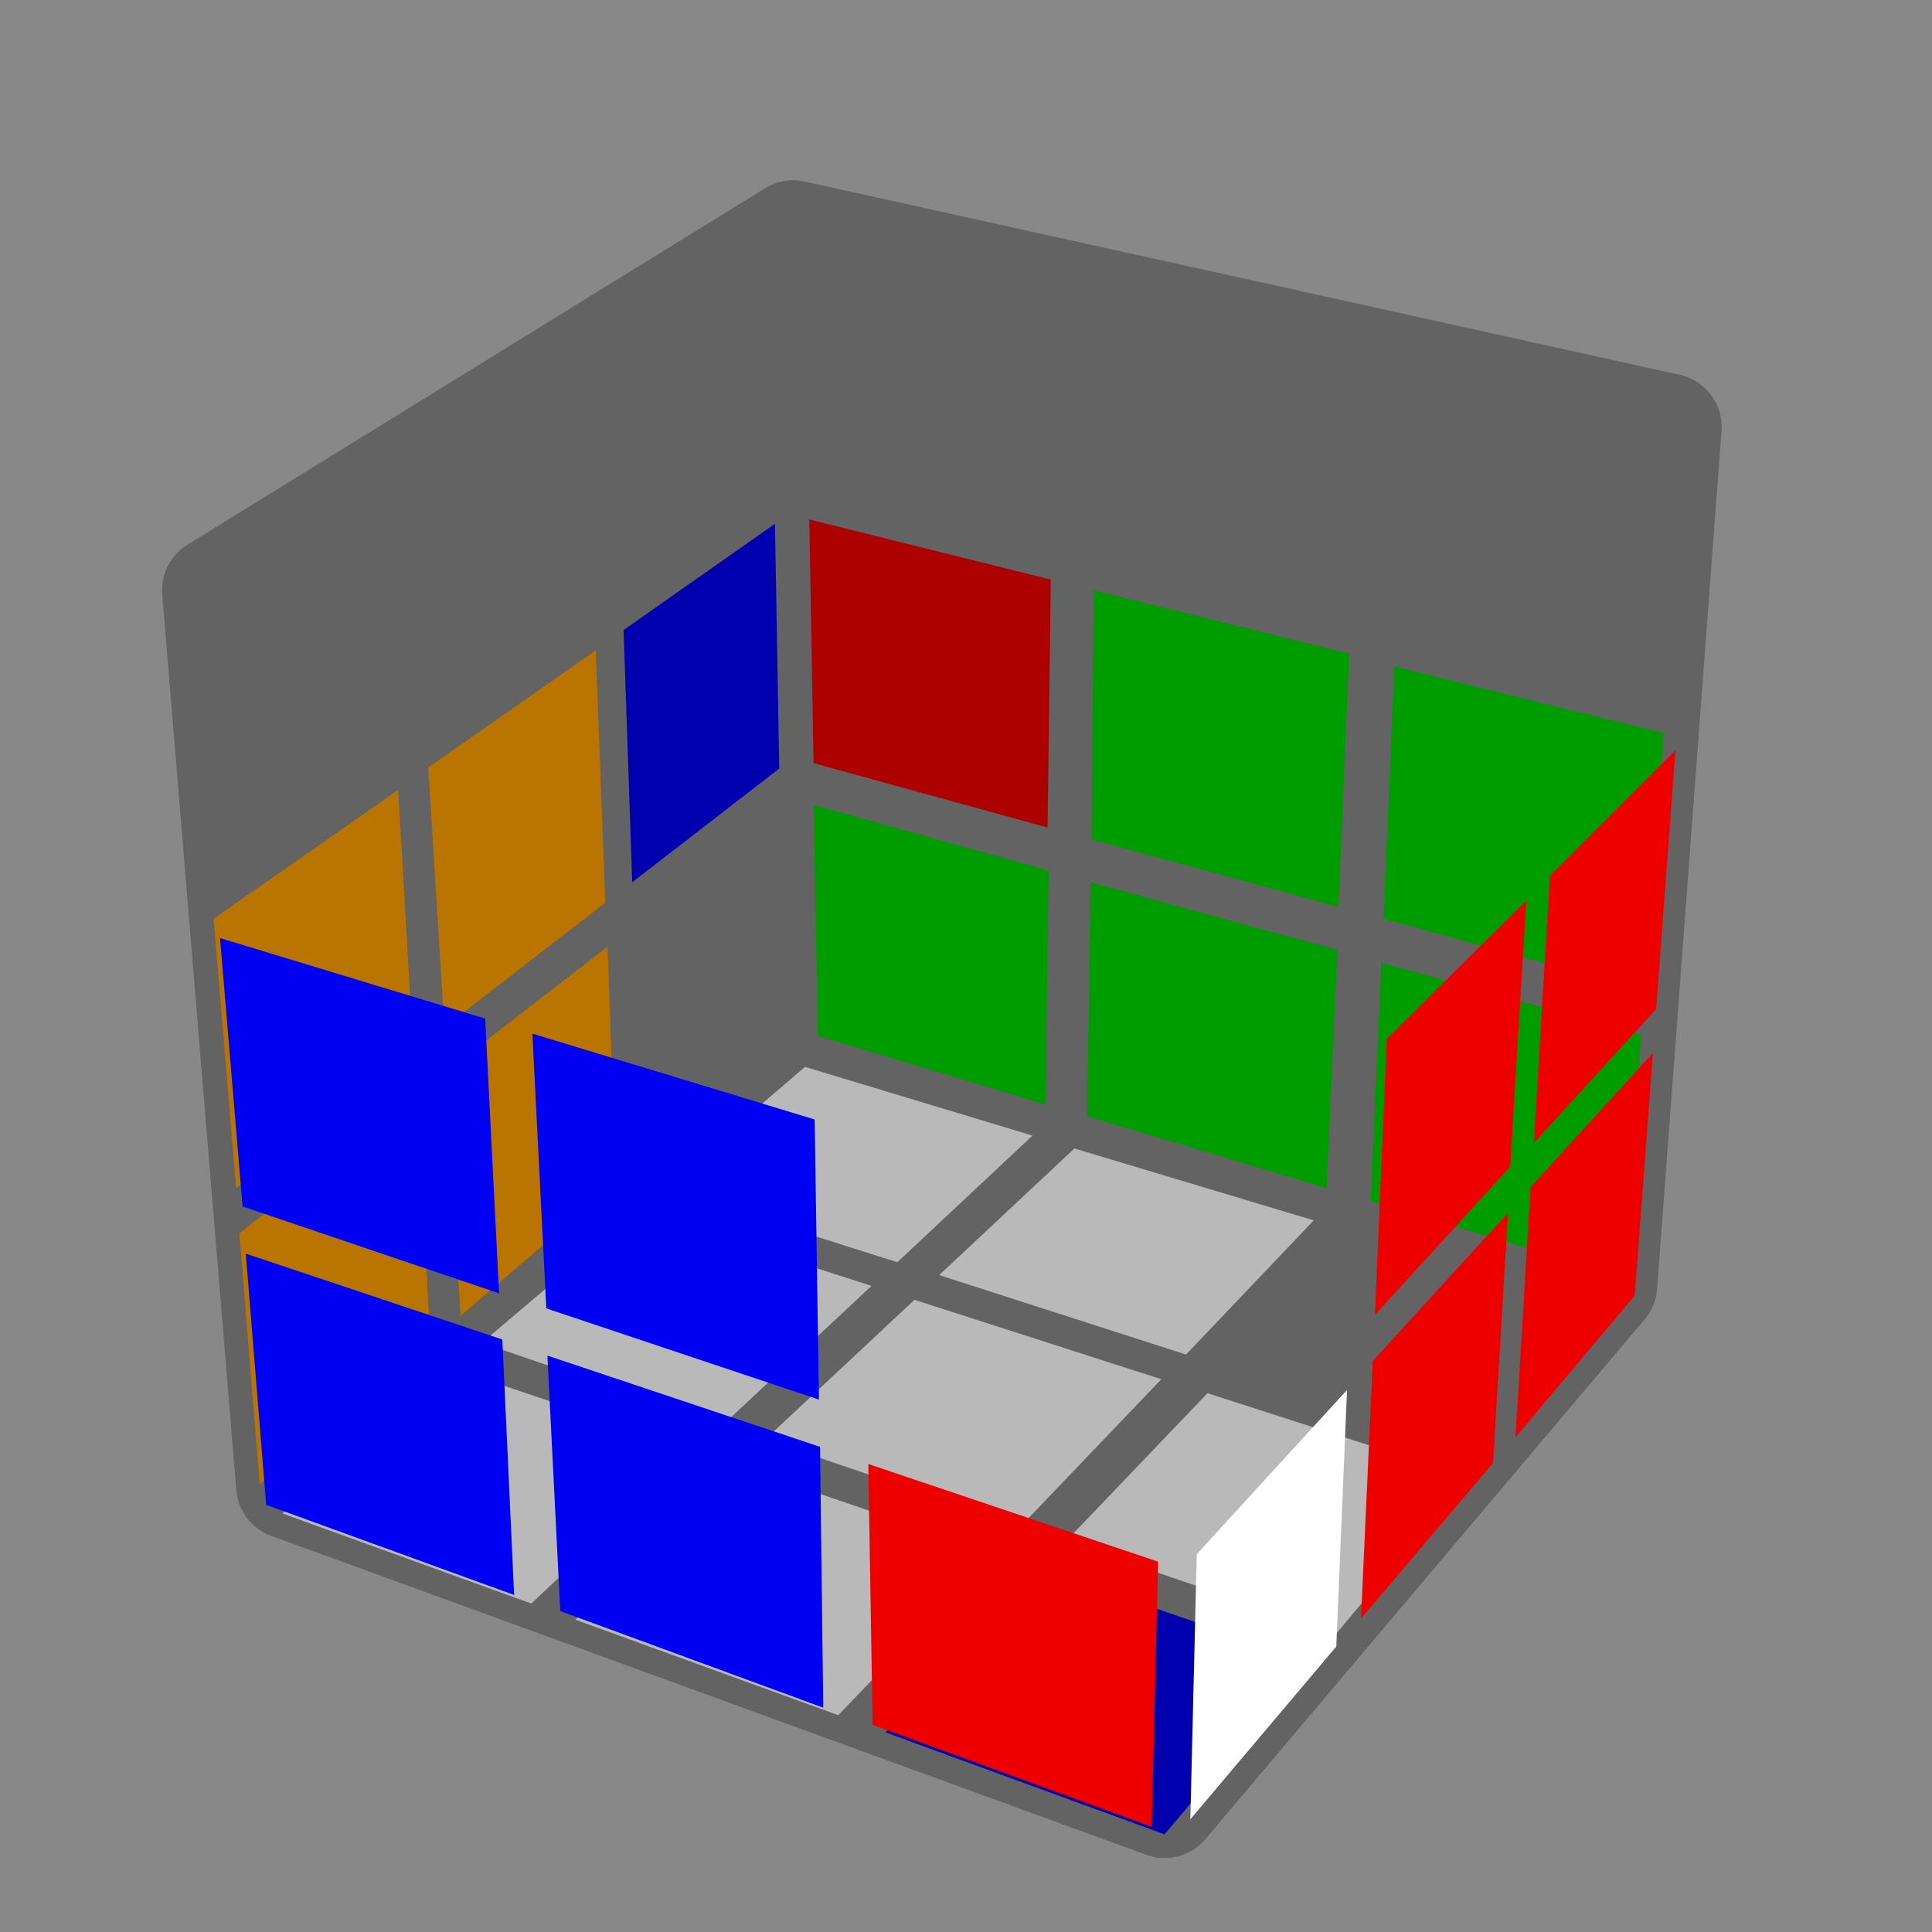
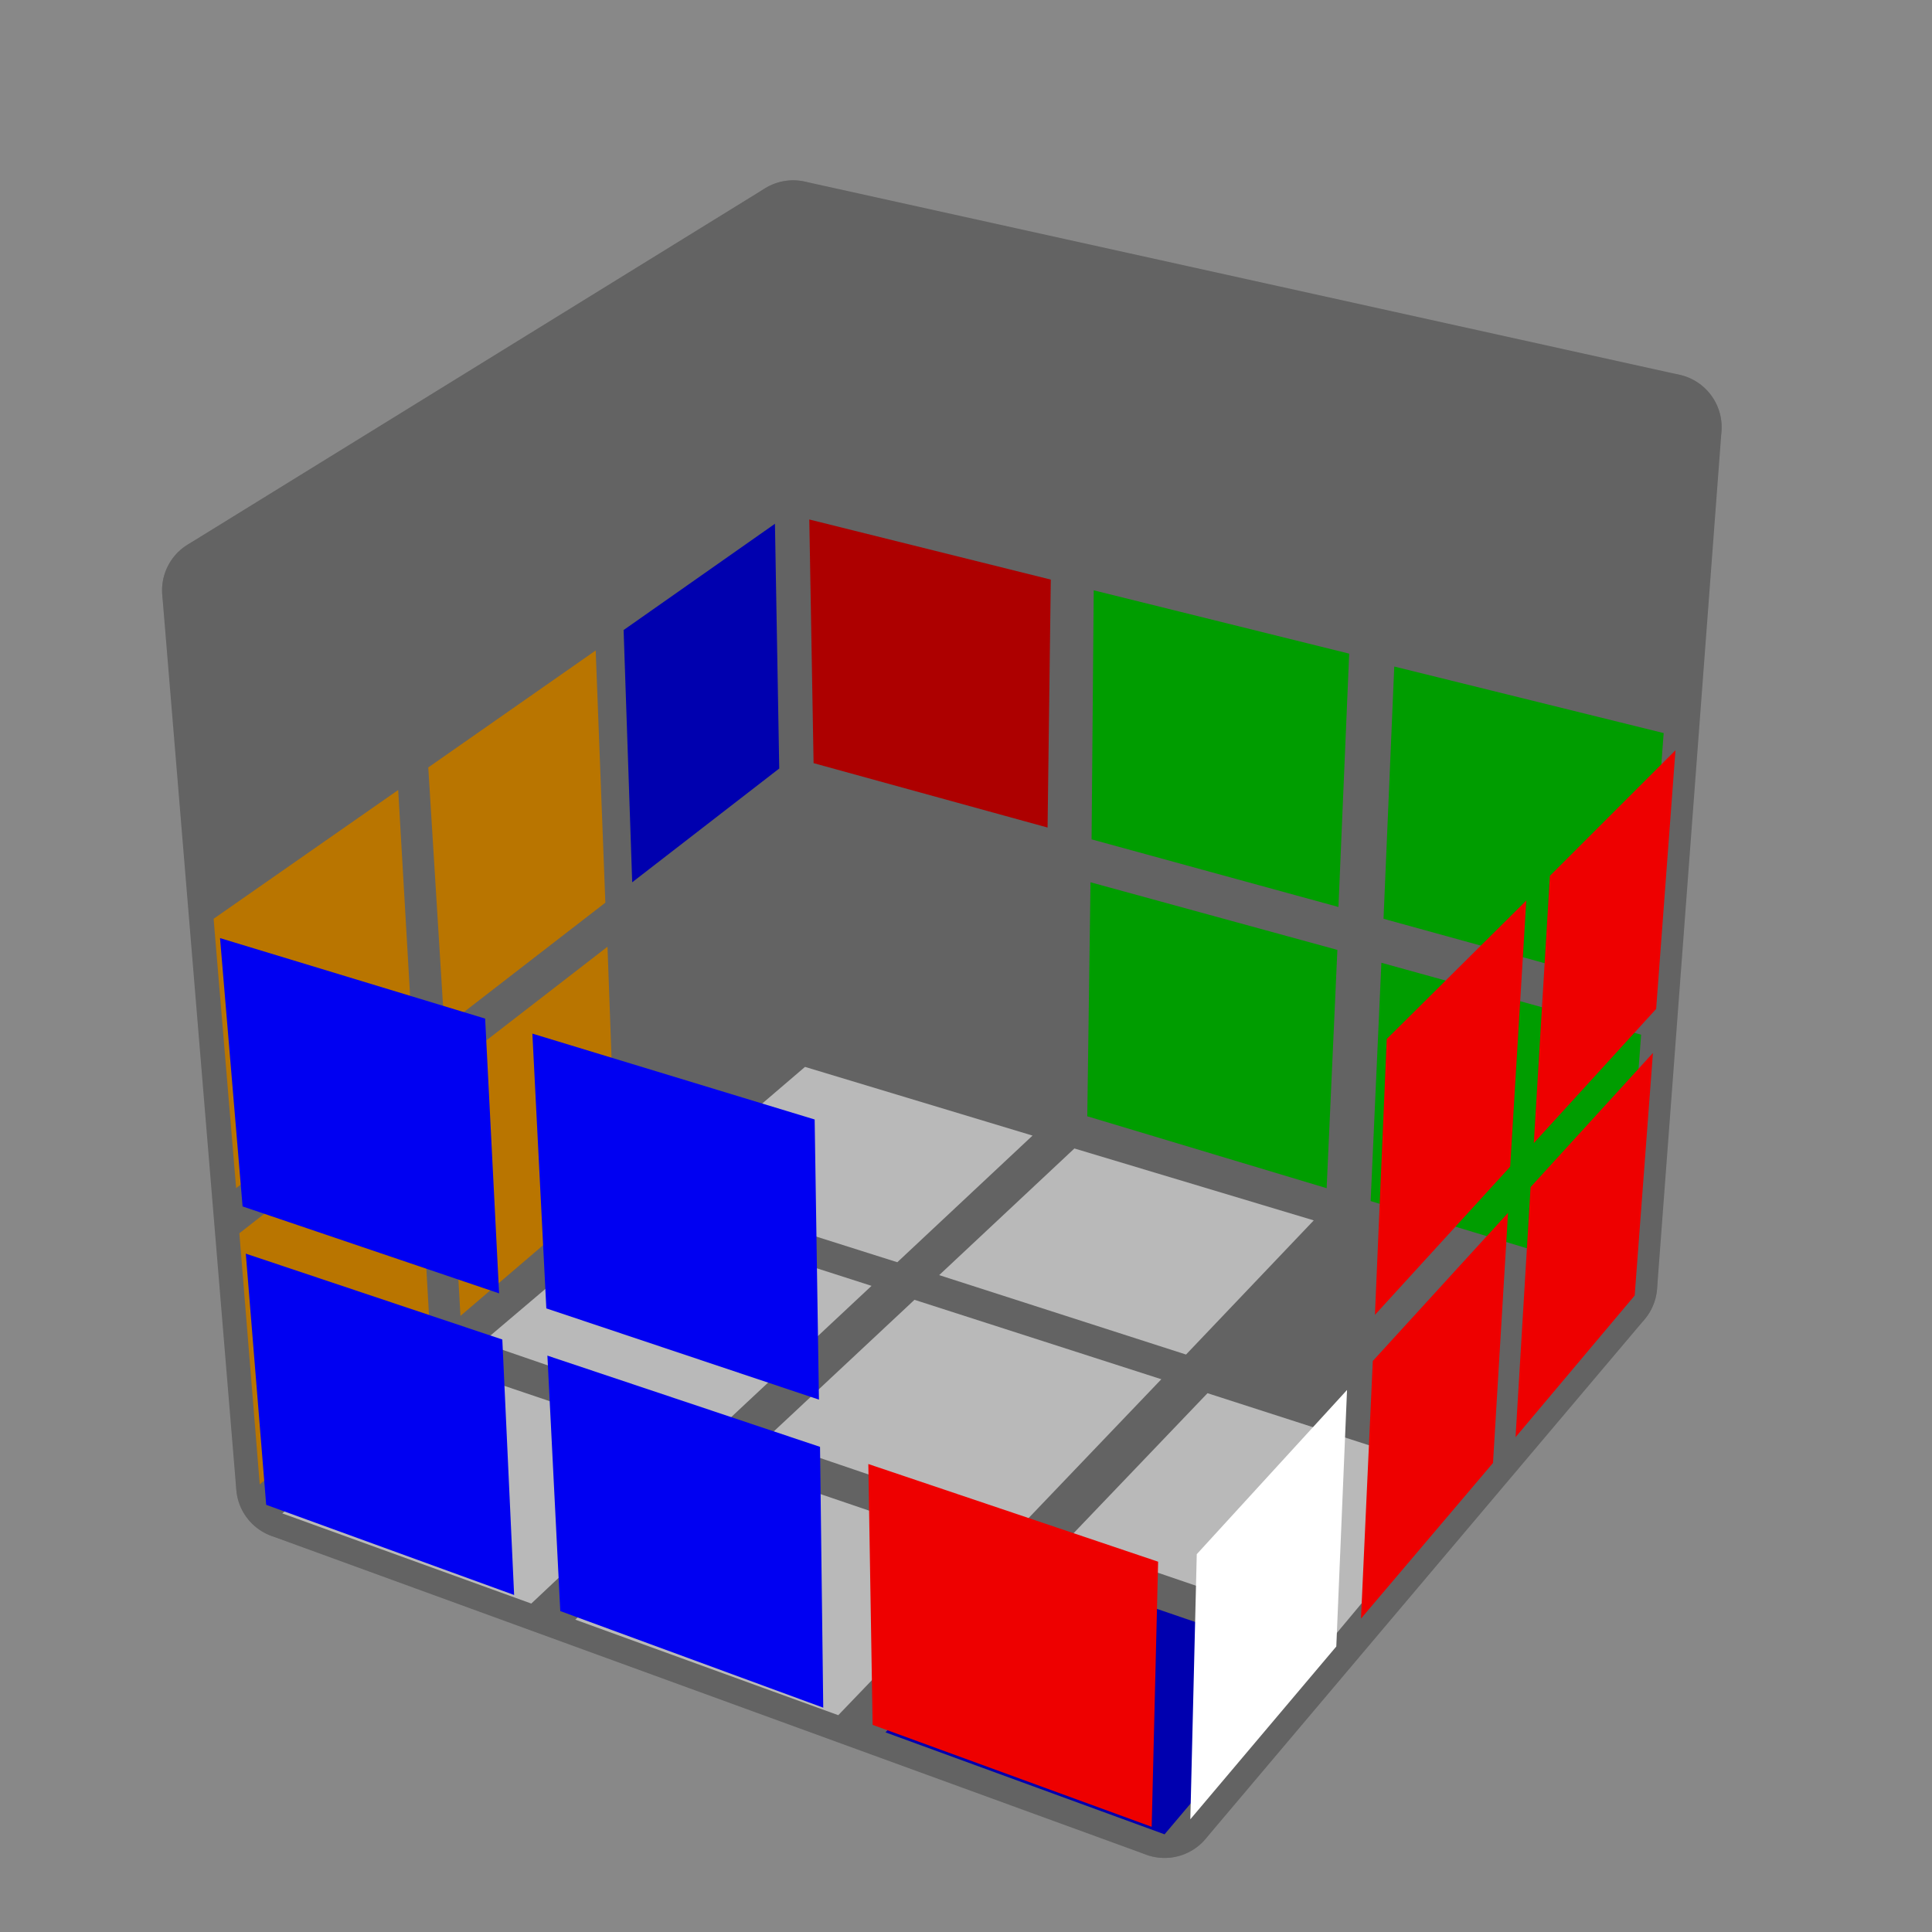
<svg xmlns="http://www.w3.org/2000/svg" version="1.1" width="140" height="140" viewBox="-0.9 -0.9 1.8 1.8">
  <rect fill="#888888" x="-0.9" y="-0.9" width="1.8" height="1.8" />
  <g style="opacity:1;stroke-opacity:0.5;stroke-width:0;stroke-linejoin:round">
    <polygon fill="#000000" stroke="#000000" opacity="0" points="0.672,-0.517 0.412,-0.574 0.402,-0.323 0.652,-0.261" />
    <polygon fill="#000000" stroke="#000000" opacity="0" points="0.368,-0.585 0.123,-0.638 0.12,-0.392 0.358,-0.333" />
    <polygon fill="#000000" stroke="#000000" opacity="0" points="0.082,-0.648 -0.15,-0.699 -0.146,-0.458 0.079,-0.402" />
    <polygon fill="#00D800" stroke="#000000" points="0.65,-0.217 0.399,-0.279 0.389,-0.044 0.632,0.023" />
    <polygon fill="#00D800" stroke="#000000" points="0.357,-0.291 0.119,-0.35 0.117,-0.118 0.347,-0.055" />
    <polygon fill="#EE0000" stroke="#000000" points="0.079,-0.36 -0.146,-0.416 -0.142,-0.189 0.076,-0.129" />
    <polygon fill="#00D800" stroke="#000000" points="0.629,0.064 0.387,-0.003 0.377,0.219 0.612,0.29" />
    <polygon fill="#00D800" stroke="#000000" points="0.346,-0.015 0.116,-0.078 0.113,0.14 0.336,0.207" />
-     <polygon fill="#00D800" stroke="#000000" points="0.077,-0.089 -0.142,-0.15 -0.138,0.065 0.074,0.129" />
+     <polygon fill="#000000" stroke="#000000" opacity="0" points="0.077,-0.089 -0.142,-0.15 -0.138,0.065 0.074,0.129" />
    <polygon fill="#FFFFFF" stroke="#000000" points="-0.637,0.51 -0.405,0.594 -0.253,0.451 -0.478,0.375" />
    <polygon fill="#FFFFFF" stroke="#000000" points="-0.364,0.609 -0.119,0.698 0.026,0.547 -0.212,0.466" />
    <polygon fill="#0000F2" stroke="#000000" points="-0.075,0.714 0.185,0.809 0.321,0.648 0.07,0.562" />
    <polygon fill="#FFFFFF" stroke="#000000" points="-0.451,0.351 -0.227,0.428 -0.088,0.298 -0.306,0.228" />
    <polygon fill="#FFFFFF" stroke="#000000" points="-0.187,0.441 0.051,0.522 0.182,0.385 -0.048,0.311" />
    <polygon fill="#FFFFFF" stroke="#000000" points="0.093,0.536 0.345,0.622 0.467,0.476 0.225,0.398" />
    <polygon fill="#FFFFFF" stroke="#000000" points="-0.282,0.207 -0.064,0.276 0.062,0.158 -0.15,0.094" />
    <polygon fill="#FFFFFF" stroke="#000000" points="-0.025,0.288 0.205,0.362 0.324,0.237 0.101,0.17" />
    <polygon fill="#000000" stroke="#000000" opacity="0" points="0.246,0.375 0.489,0.452 0.6,0.32 0.365,0.25" />
    <polygon fill="#000000" stroke="#000000" opacity="0" points="-0.183,-0.695 -0.33,-0.605 -0.32,-0.355 -0.179,-0.454" />
    <polygon fill="#000000" stroke="#000000" opacity="0" points="-0.356,-0.587 -0.518,-0.488 -0.503,-0.228 -0.347,-0.337" />
    <polygon fill="#000000" stroke="#000000" opacity="0" points="-0.547,-0.468 -0.726,-0.358 -0.704,-0.089 -0.532,-0.209" />
    <polygon fill="#0000F2" stroke="#000000" points="-0.178,-0.412 -0.319,-0.313 -0.311,-0.078 -0.174,-0.184" />
    <polygon fill="#FFA100" stroke="#000000" points="-0.345,-0.294 -0.501,-0.185 -0.486,0.057 -0.336,-0.059" />
    <polygon fill="#FFA100" stroke="#000000" points="-0.529,-0.164 -0.701,-0.044 -0.68,0.207 -0.515,0.078" />
    <polygon fill="#000000" stroke="#000000" opacity="0" points="-0.173,-0.145 -0.309,-0.039 -0.301,0.182 -0.169,0.069" />
    <polygon fill="#FFA100" stroke="#000000" points="-0.334,-0.018 -0.484,0.098 -0.471,0.326 -0.326,0.202" />
    <polygon fill="#FFA100" stroke="#000000" points="-0.512,0.12 -0.677,0.249 -0.658,0.483 -0.499,0.348" />
  </g>
  <g style="stroke-width:0.1;stroke-linejoin:round;opacity:0.15">
    <polygon fill="#000000" stroke="#000000" points="0.654,-0.502 -0.161,-0.682 -0.147,0.074 0.594,0.297" />
    <polygon fill="#000000" stroke="#000000" points="-0.63,0.484 0.185,0.781 0.594,0.297 -0.147,0.074" />
    <polygon fill="#000000" stroke="#000000" points="-0.161,-0.682 -0.699,-0.35 -0.63,0.484 -0.147,0.074" />
  </g>
  <g style="stroke-width:0.1;stroke-linejoin:round;opacity:0.15">
    <polygon fill="#000000" stroke="#000000" points="0.207,-0.103 0.654,-0.502 0.594,0.297 0.185,0.781" />
    <polygon fill="#000000" stroke="#000000" points="-0.161,-0.682 0.654,-0.502 0.207,-0.103 -0.699,-0.35" />
    <polygon fill="#000000" stroke="#000000" points="-0.699,-0.35 0.207,-0.103 0.185,0.781 -0.63,0.484" />
  </g>
  <g style="opacity:1;stroke-opacity:0.5;stroke-width:0;stroke-linejoin:round">
    <polygon fill="#000000" stroke="#000000" opacity="0" points="0.232,-0.097 0.382,-0.231 0.37,0.045 0.225,0.19" />
    <polygon fill="#000000" stroke="#000000" opacity="0" points="0.407,-0.255 0.541,-0.374 0.525,-0.108 0.395,0.022" />
    <polygon fill="#000000" stroke="#000000" opacity="0" points="0.563,-0.395 0.683,-0.502 0.664,-0.246 0.547,-0.129" />
    <polygon fill="#000000" stroke="#000000" opacity="0" points="0.223,0.238 0.368,0.093 0.357,0.35 0.217,0.504" />
    <polygon fill="#EE0000" stroke="#000000" points="0.392,0.068 0.522,-0.061 0.507,0.187 0.381,0.325" />
    <polygon fill="#EE0000" stroke="#000000" points="0.544,-0.084 0.661,-0.201 0.643,0.04 0.529,0.165" />
    <polygon fill="#FFFFFF" stroke="#000000" points="0.215,0.548 0.355,0.395 0.345,0.634 0.209,0.795" />
    <polygon fill="#EE0000" stroke="#000000" points="0.379,0.368 0.505,0.23 0.491,0.463 0.368,0.608" />
    <polygon fill="#EE0000" stroke="#000000" points="0.526,0.206 0.64,0.081 0.623,0.307 0.512,0.439" />
    <polygon fill="#000000" stroke="#000000" opacity="0" points="-0.163,-0.712 0.069,-0.661 -0.07,-0.566 -0.309,-0.622" />
    <polygon fill="#000000" stroke="#000000" opacity="0" points="0.112,-0.651 0.357,-0.597 0.227,-0.496 -0.027,-0.556" />
    <polygon fill="#000000" stroke="#000000" opacity="0" points="0.403,-0.587 0.662,-0.53 0.542,-0.423 0.272,-0.486" />
    <polygon fill="#000000" stroke="#000000" opacity="0" points="-0.336,-0.605 -0.096,-0.548 -0.25,-0.443 -0.497,-0.505" />
    <polygon fill="#000000" stroke="#000000" opacity="0" points="-0.052,-0.538 0.202,-0.478 0.057,-0.366 -0.206,-0.432" />
    <polygon fill="#000000" stroke="#000000" opacity="0" points="0.249,-0.466 0.519,-0.403 0.385,-0.284 0.104,-0.354" />
    <polygon fill="#000000" stroke="#000000" opacity="0" points="-0.527,-0.486 -0.279,-0.424 -0.45,-0.306 -0.705,-0.376" />
    <polygon fill="#000000" stroke="#000000" opacity="0" points="-0.233,-0.412 0.03,-0.345 -0.132,-0.22 -0.404,-0.294" />
    <polygon fill="#000000" stroke="#000000" opacity="0" points="0.078,-0.332 0.359,-0.262 0.209,-0.128 -0.083,-0.207" />
    <polygon fill="#000000" stroke="#000000" opacity="0" points="-0.72,-0.342 -0.465,-0.272 -0.451,0.003 -0.698,-0.073" />
    <polygon fill="#000000" stroke="#000000" opacity="0" points="-0.419,-0.259 -0.146,-0.185 -0.143,0.096 -0.405,0.016" />
    <polygon fill="#000000" stroke="#000000" opacity="0" points="-0.098,-0.171 0.194,-0.092 0.186,0.196 -0.094,0.11" />
    <polygon fill="#0000F2" stroke="#000000" points="-0.695,-0.026 -0.448,0.049 -0.435,0.305 -0.674,0.224" />
    <polygon fill="#0000F2" stroke="#000000" points="-0.404,0.063 -0.141,0.143 -0.137,0.404 -0.391,0.319" />
    <polygon fill="#000000" stroke="#000000" opacity="0" points="-0.094,0.158 0.186,0.244 0.18,0.51 -0.09,0.419" />
    <polygon fill="#0000F2" stroke="#000000" points="-0.671,0.268 -0.432,0.348 -0.421,0.586 -0.652,0.502" />
    <polygon fill="#0000F2" stroke="#000000" points="-0.39,0.363 -0.136,0.448 -0.133,0.691 -0.378,0.601" />
    <polygon fill="#EE0000" stroke="#000000" points="-0.091,0.464 0.179,0.555 0.173,0.802 -0.087,0.707" />
  </g>
</svg>
